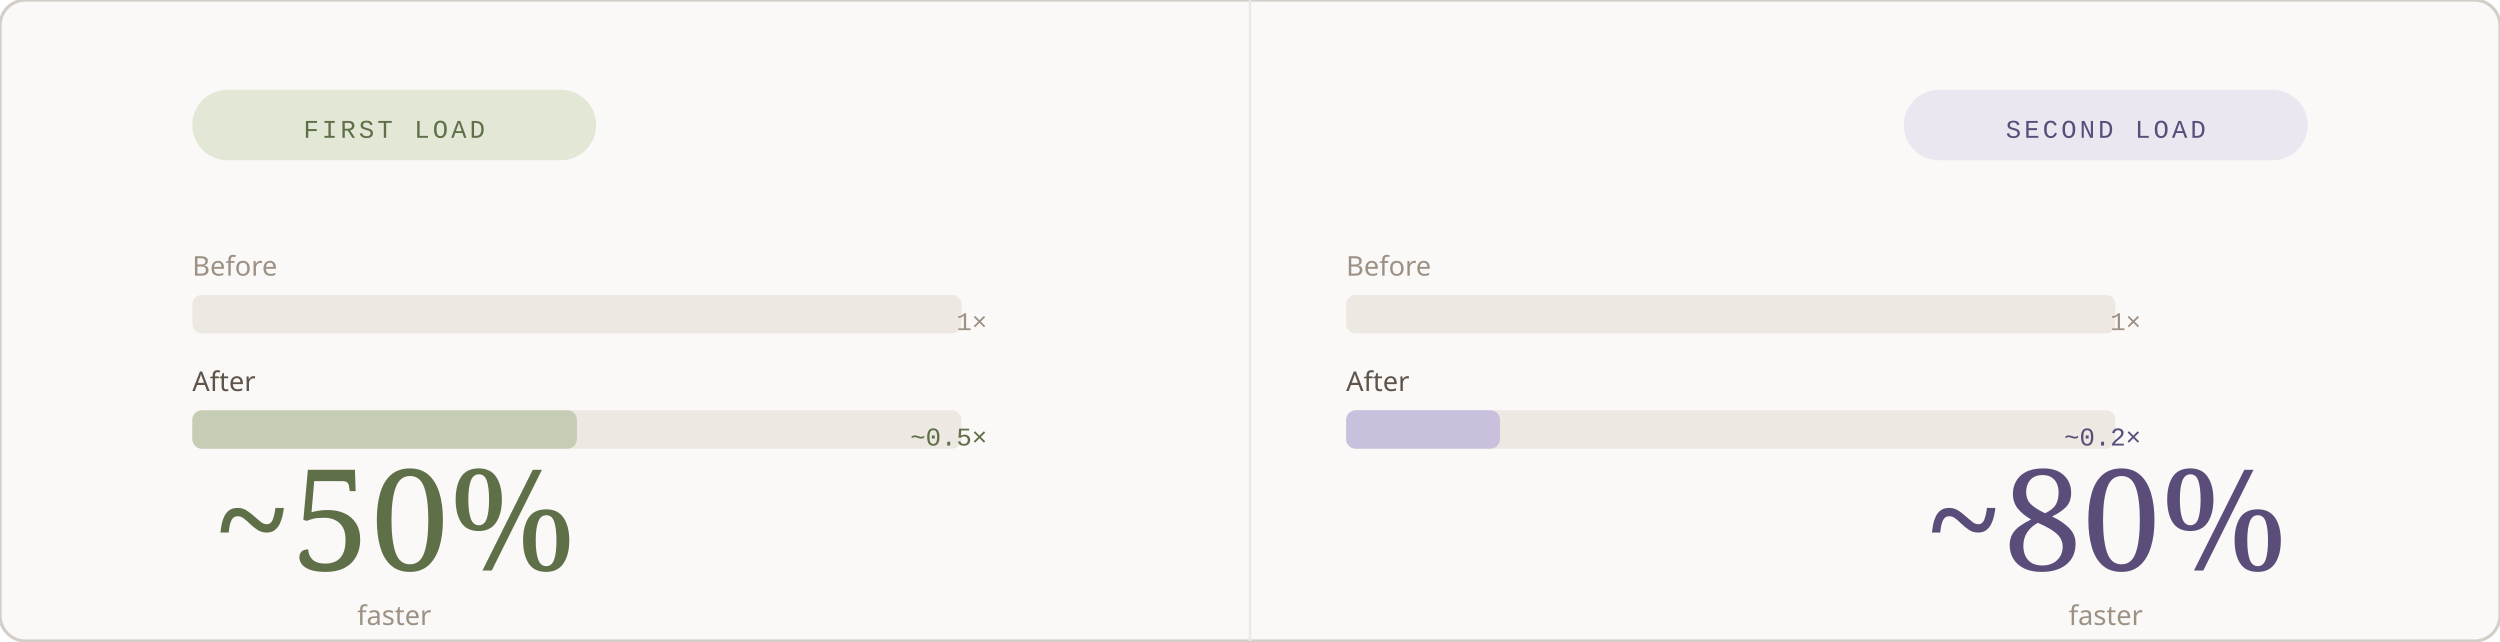
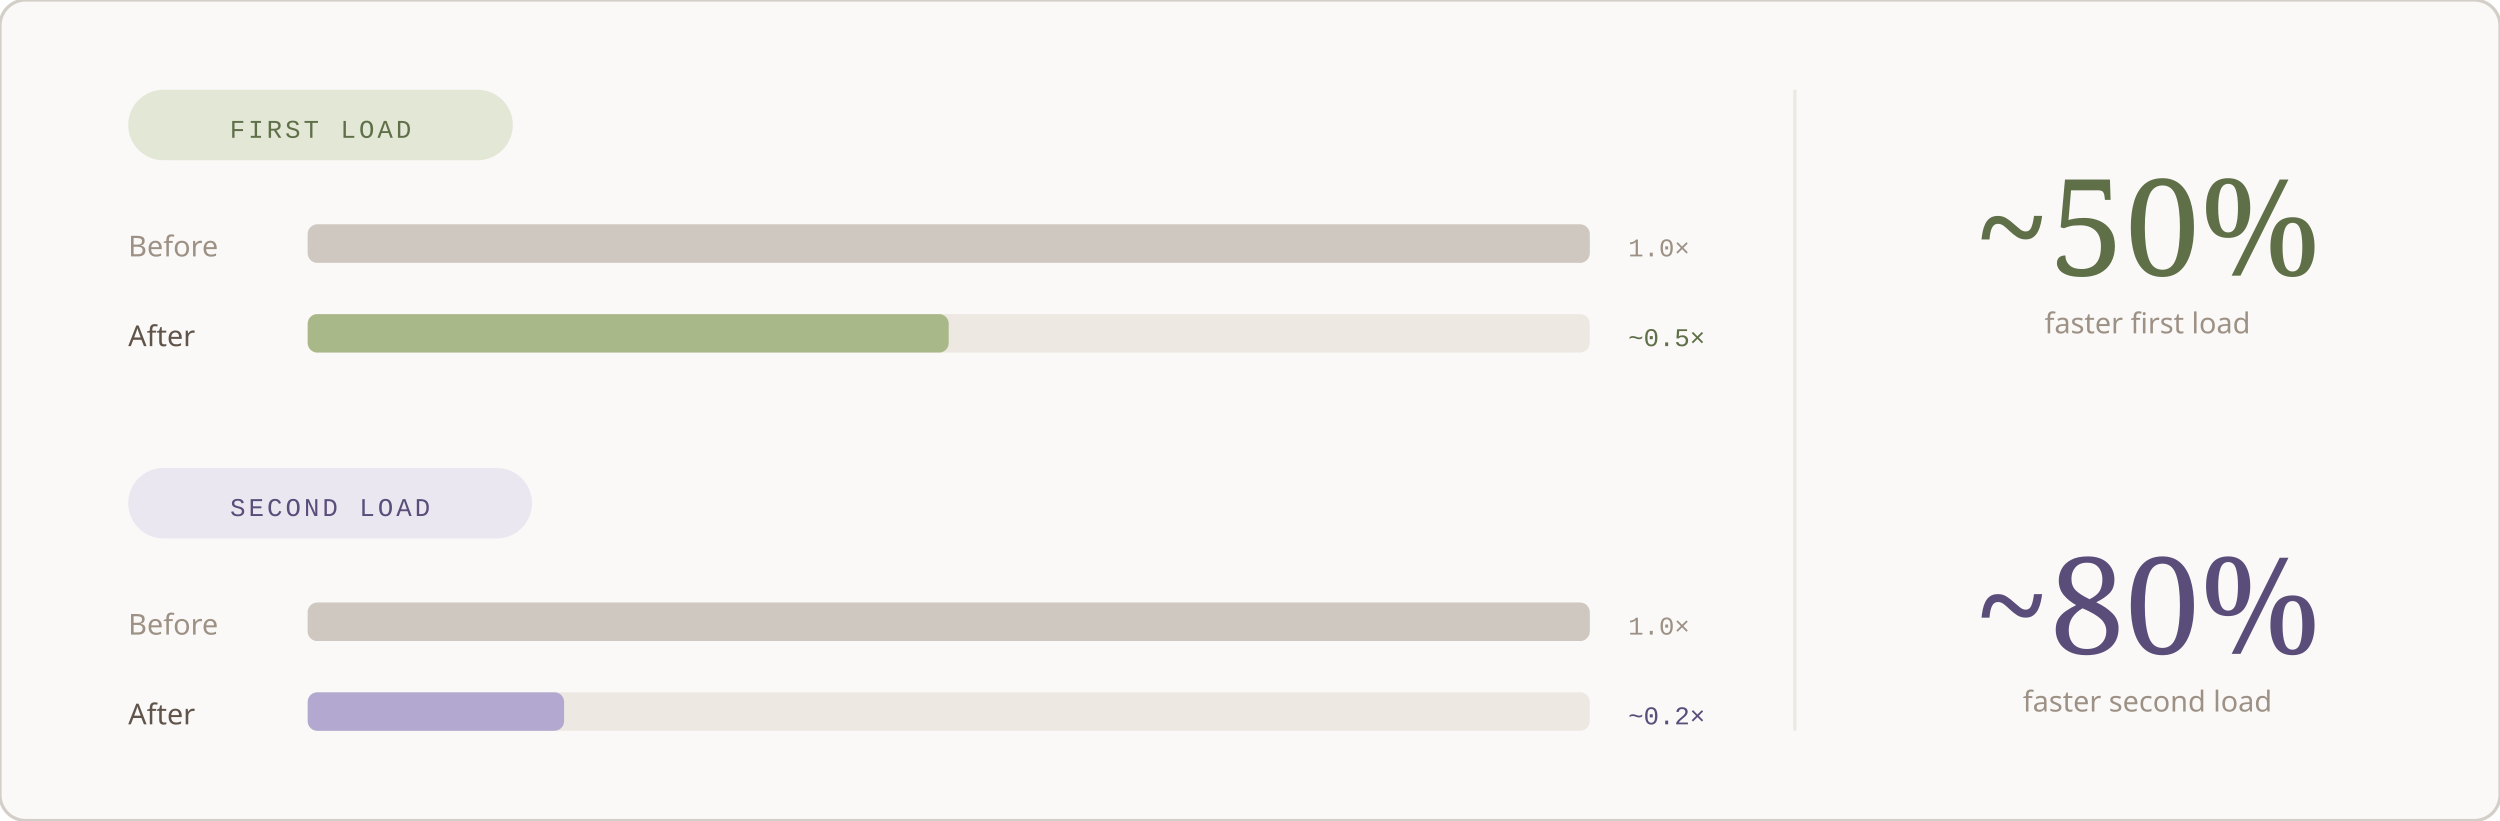
- <svg xmlns="http://www.w3.org/2000/svg" viewBox="0 0 780 200" width="100%" preserveAspectRatio="xMidYMid meet">
-   <rect width="780" height="200" rx="8" fill="#faf9f7" stroke="#d4cec8" stroke-width="1" />
-   <line x1="390" y1="0" x2="390" y2="200" stroke="#ede8e2" stroke-width="0.75" />
-   <rect x="60" y="28" width="126" height="22" rx="11" fill="#e2e7d6" />
-   <text x="123" y="43" text-anchor="middle" font-family="'DM Mono', 'Courier New', monospace" font-size="8" fill="#5f6f48" letter-spacing="0.12em">FIRST LOAD</text>
-   <text x="60" y="86" font-family="'Plus Jakarta Sans', system-ui, sans-serif" font-size="8.5" font-weight="300" fill="#9d9185">Before</text>
-   <rect x="60" y="92" width="240" height="12" rx="3" fill="#ede8e2" />
-   <text x="308" y="103" text-anchor="end" font-family="'DM Mono', 'Courier New', monospace" font-size="8" fill="#9d9185">1×</text>
-   <text x="60" y="122" font-family="'Plus Jakarta Sans', system-ui, sans-serif" font-size="8.5" font-weight="300" fill="#5f534a">After</text>
-   <rect x="60" y="128" width="240" height="12" rx="3" fill="#ede8e2" />
-   <rect x="60" y="128" width="120" height="12" rx="3" fill="#c5ceb5" />
-   <text x="308" y="139" text-anchor="end" font-family="'DM Mono', 'Courier New', monospace" font-size="8" fill="#5f6f48">~0.5×</text>
-   <text x="123" y="178" text-anchor="middle" font-family="'Fraunces', Georgia, serif" font-size="44" font-weight="300" fill="#5f6f48">~50%</text>
-   <text x="123" y="195" text-anchor="middle" font-family="'Plus Jakarta Sans', system-ui, sans-serif" font-size="8.5" font-weight="300" fill="#9d9185">faster</text>
-   <rect x="594" y="28" width="126" height="22" rx="11" fill="#eae7f0" />
-   <text x="657" y="43" text-anchor="middle" font-family="'DM Mono', 'Courier New', monospace" font-size="8" fill="#5a4d7a" letter-spacing="0.12em">SECOND LOAD</text>
-   <text x="420" y="86" font-family="'Plus Jakarta Sans', system-ui, sans-serif" font-size="8.5" font-weight="300" fill="#9d9185">Before</text>
-   <rect x="420" y="92" width="240" height="12" rx="3" fill="#ede8e2" />
-   <text x="668" y="103" text-anchor="end" font-family="'DM Mono', 'Courier New', monospace" font-size="8" fill="#9d9185">1×</text>
-   <text x="420" y="122" font-family="'Plus Jakarta Sans', system-ui, sans-serif" font-size="8.5" font-weight="300" fill="#5f534a">After</text>
-   <rect x="420" y="128" width="240" height="12" rx="3" fill="#ede8e2" />
-   <rect x="420" y="128" width="48" height="12" rx="3" fill="#c9c0dd" />
-   <text x="668" y="139" text-anchor="end" font-family="'DM Mono', 'Courier New', monospace" font-size="8" fill="#5a4d7a">~0.2×</text>
-   <text x="657" y="178" text-anchor="middle" font-family="'Fraunces', Georgia, serif" font-size="44" font-weight="300" fill="#5a4d7a">~80%</text>
-   <text x="657" y="195" text-anchor="middle" font-family="'Plus Jakarta Sans', system-ui, sans-serif" font-size="8.5" font-weight="300" fill="#9d9185">faster</text>
+ <svg xmlns="http://www.w3.org/2000/svg" viewBox="0 0 780 256" width="100%" preserveAspectRatio="xMidYMid meet" font-family="'Plus Jakarta Sans', system-ui, sans-serif">
+   <rect width="780" height="256" rx="8" fill="#faf9f7" stroke="#d4cec8" stroke-width="1" />
+   <line x1="560" y1="28" x2="560" y2="228" stroke="#ede8e2" stroke-width="1" />
+   <rect x="40" y="28" width="120" height="22" rx="11" fill="#e2e7d6" />
+   <text x="100" y="43" text-anchor="middle" font-family="'DM Mono','Courier New',monospace" font-size="8" fill="#5f6f48" letter-spacing="0.12em">FIRST LOAD</text>
+   <text x="40" y="80" font-size="9" font-weight="300" fill="#9d9185">Before</text>
+   <rect x="96" y="70" width="400" height="12" rx="3" fill="#ede8e2" />
+   <rect x="96" y="70" width="400" height="12" rx="3" fill="#cfc8c0" />
+   <text x="508" y="80" font-family="'DM Mono','Courier New',monospace" font-size="8" fill="#9d9185">1.0×</text>
+   <text x="40" y="108" font-size="9" font-weight="300" fill="#5f534a">After</text>
+   <rect x="96" y="98" width="400" height="12" rx="3" fill="#ede8e2" />
+   <rect x="96" y="98" width="200" height="12" rx="3" fill="#a9b889" />
+   <text x="508" y="108" font-family="'DM Mono','Courier New',monospace" font-size="8" fill="#5f6f48">~0.5×</text>
+   <text x="670" y="86" text-anchor="middle" font-family="'Fraunces', Georgia, serif" font-size="42" font-weight="300" fill="#5f6f48">~50%</text>
+   <text x="670" y="104" text-anchor="middle" font-size="9" font-weight="300" fill="#9d9185">faster first load</text>
+   <rect x="40" y="146" width="126" height="22" rx="11" fill="#eae7f0" />
+   <text x="103" y="161" text-anchor="middle" font-family="'DM Mono','Courier New',monospace" font-size="8" fill="#5a4d7a" letter-spacing="0.12em">SECOND LOAD</text>
+   <text x="40" y="198" font-size="9" font-weight="300" fill="#9d9185">Before</text>
+   <rect x="96" y="188" width="400" height="12" rx="3" fill="#ede8e2" />
+   <rect x="96" y="188" width="400" height="12" rx="3" fill="#cfc8c0" />
+   <text x="508" y="198" font-family="'DM Mono','Courier New',monospace" font-size="8" fill="#9d9185">1.0×</text>
+   <text x="40" y="226" font-size="9" font-weight="300" fill="#5f534a">After</text>
+   <rect x="96" y="216" width="400" height="12" rx="3" fill="#ede8e2" />
+   <rect x="96" y="216" width="80" height="12" rx="3" fill="#b3a8cf" />
+   <text x="508" y="226" font-family="'DM Mono','Courier New',monospace" font-size="8" fill="#5a4d7a">~0.2×</text>
+   <text x="670" y="204" text-anchor="middle" font-family="'Fraunces', Georgia, serif" font-size="42" font-weight="300" fill="#5a4d7a">~80%</text>
+   <text x="670" y="222" text-anchor="middle" font-size="9" font-weight="300" fill="#9d9185">faster second load</text>
</svg>
